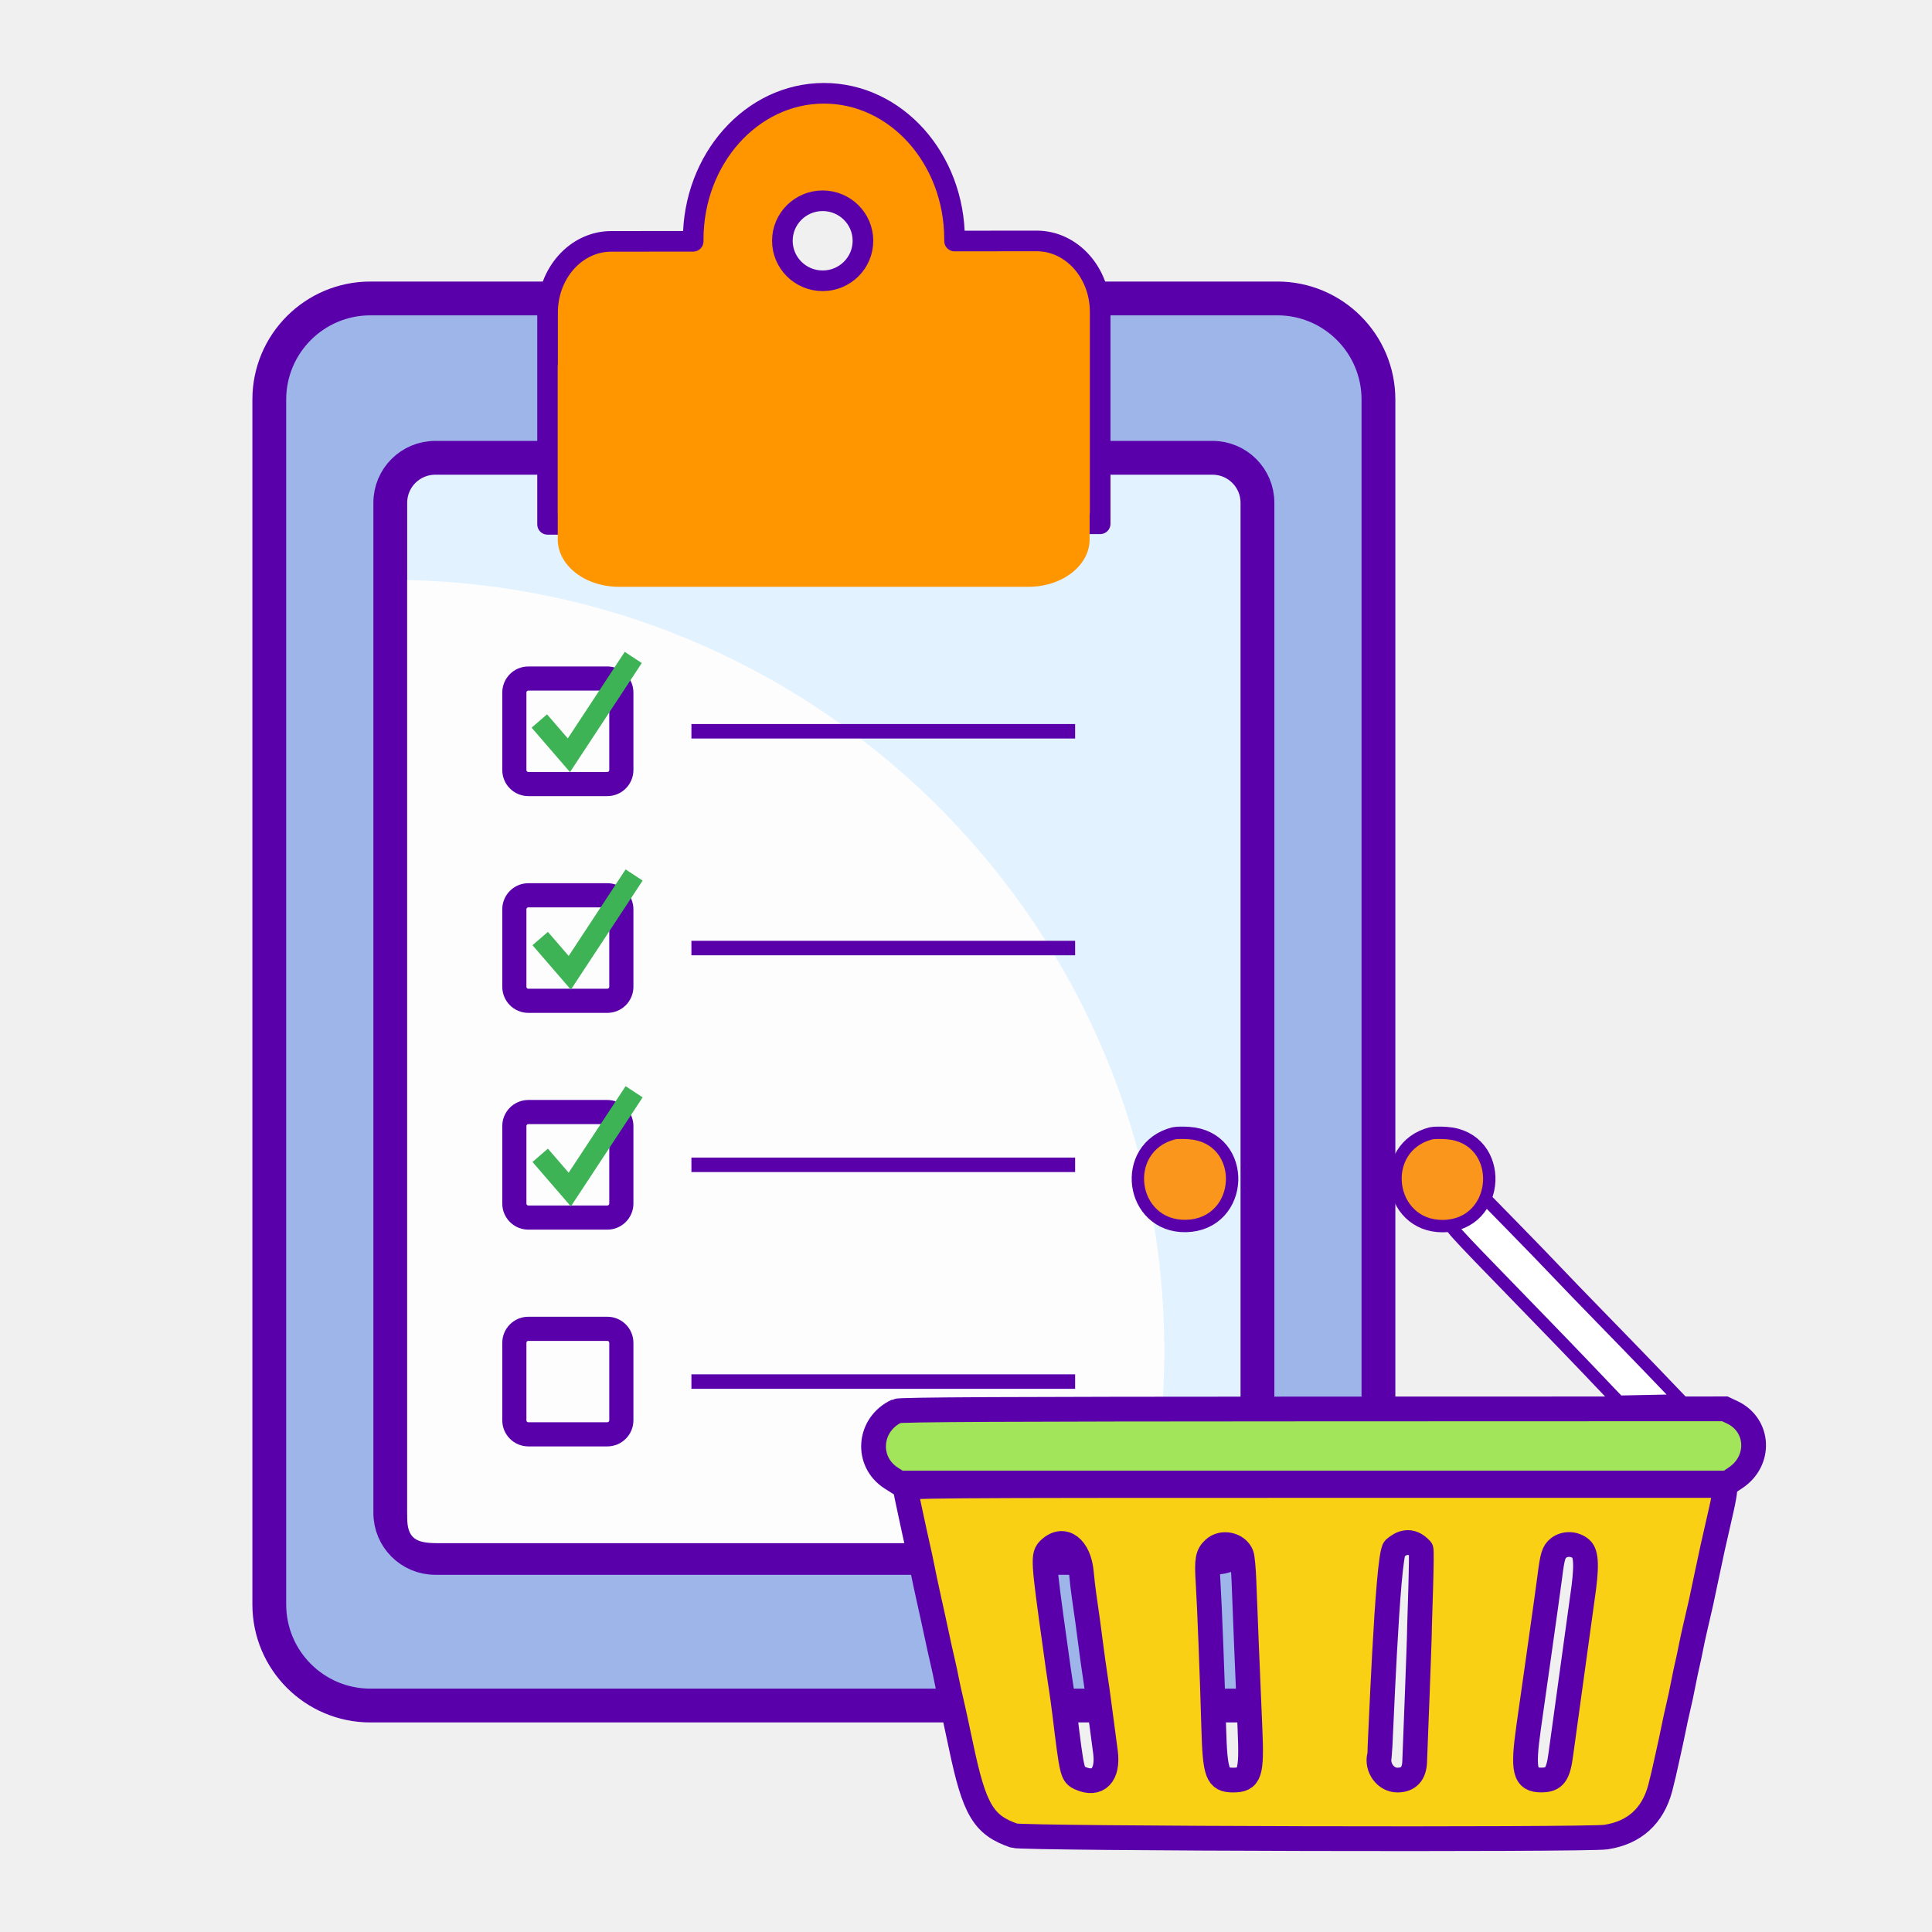
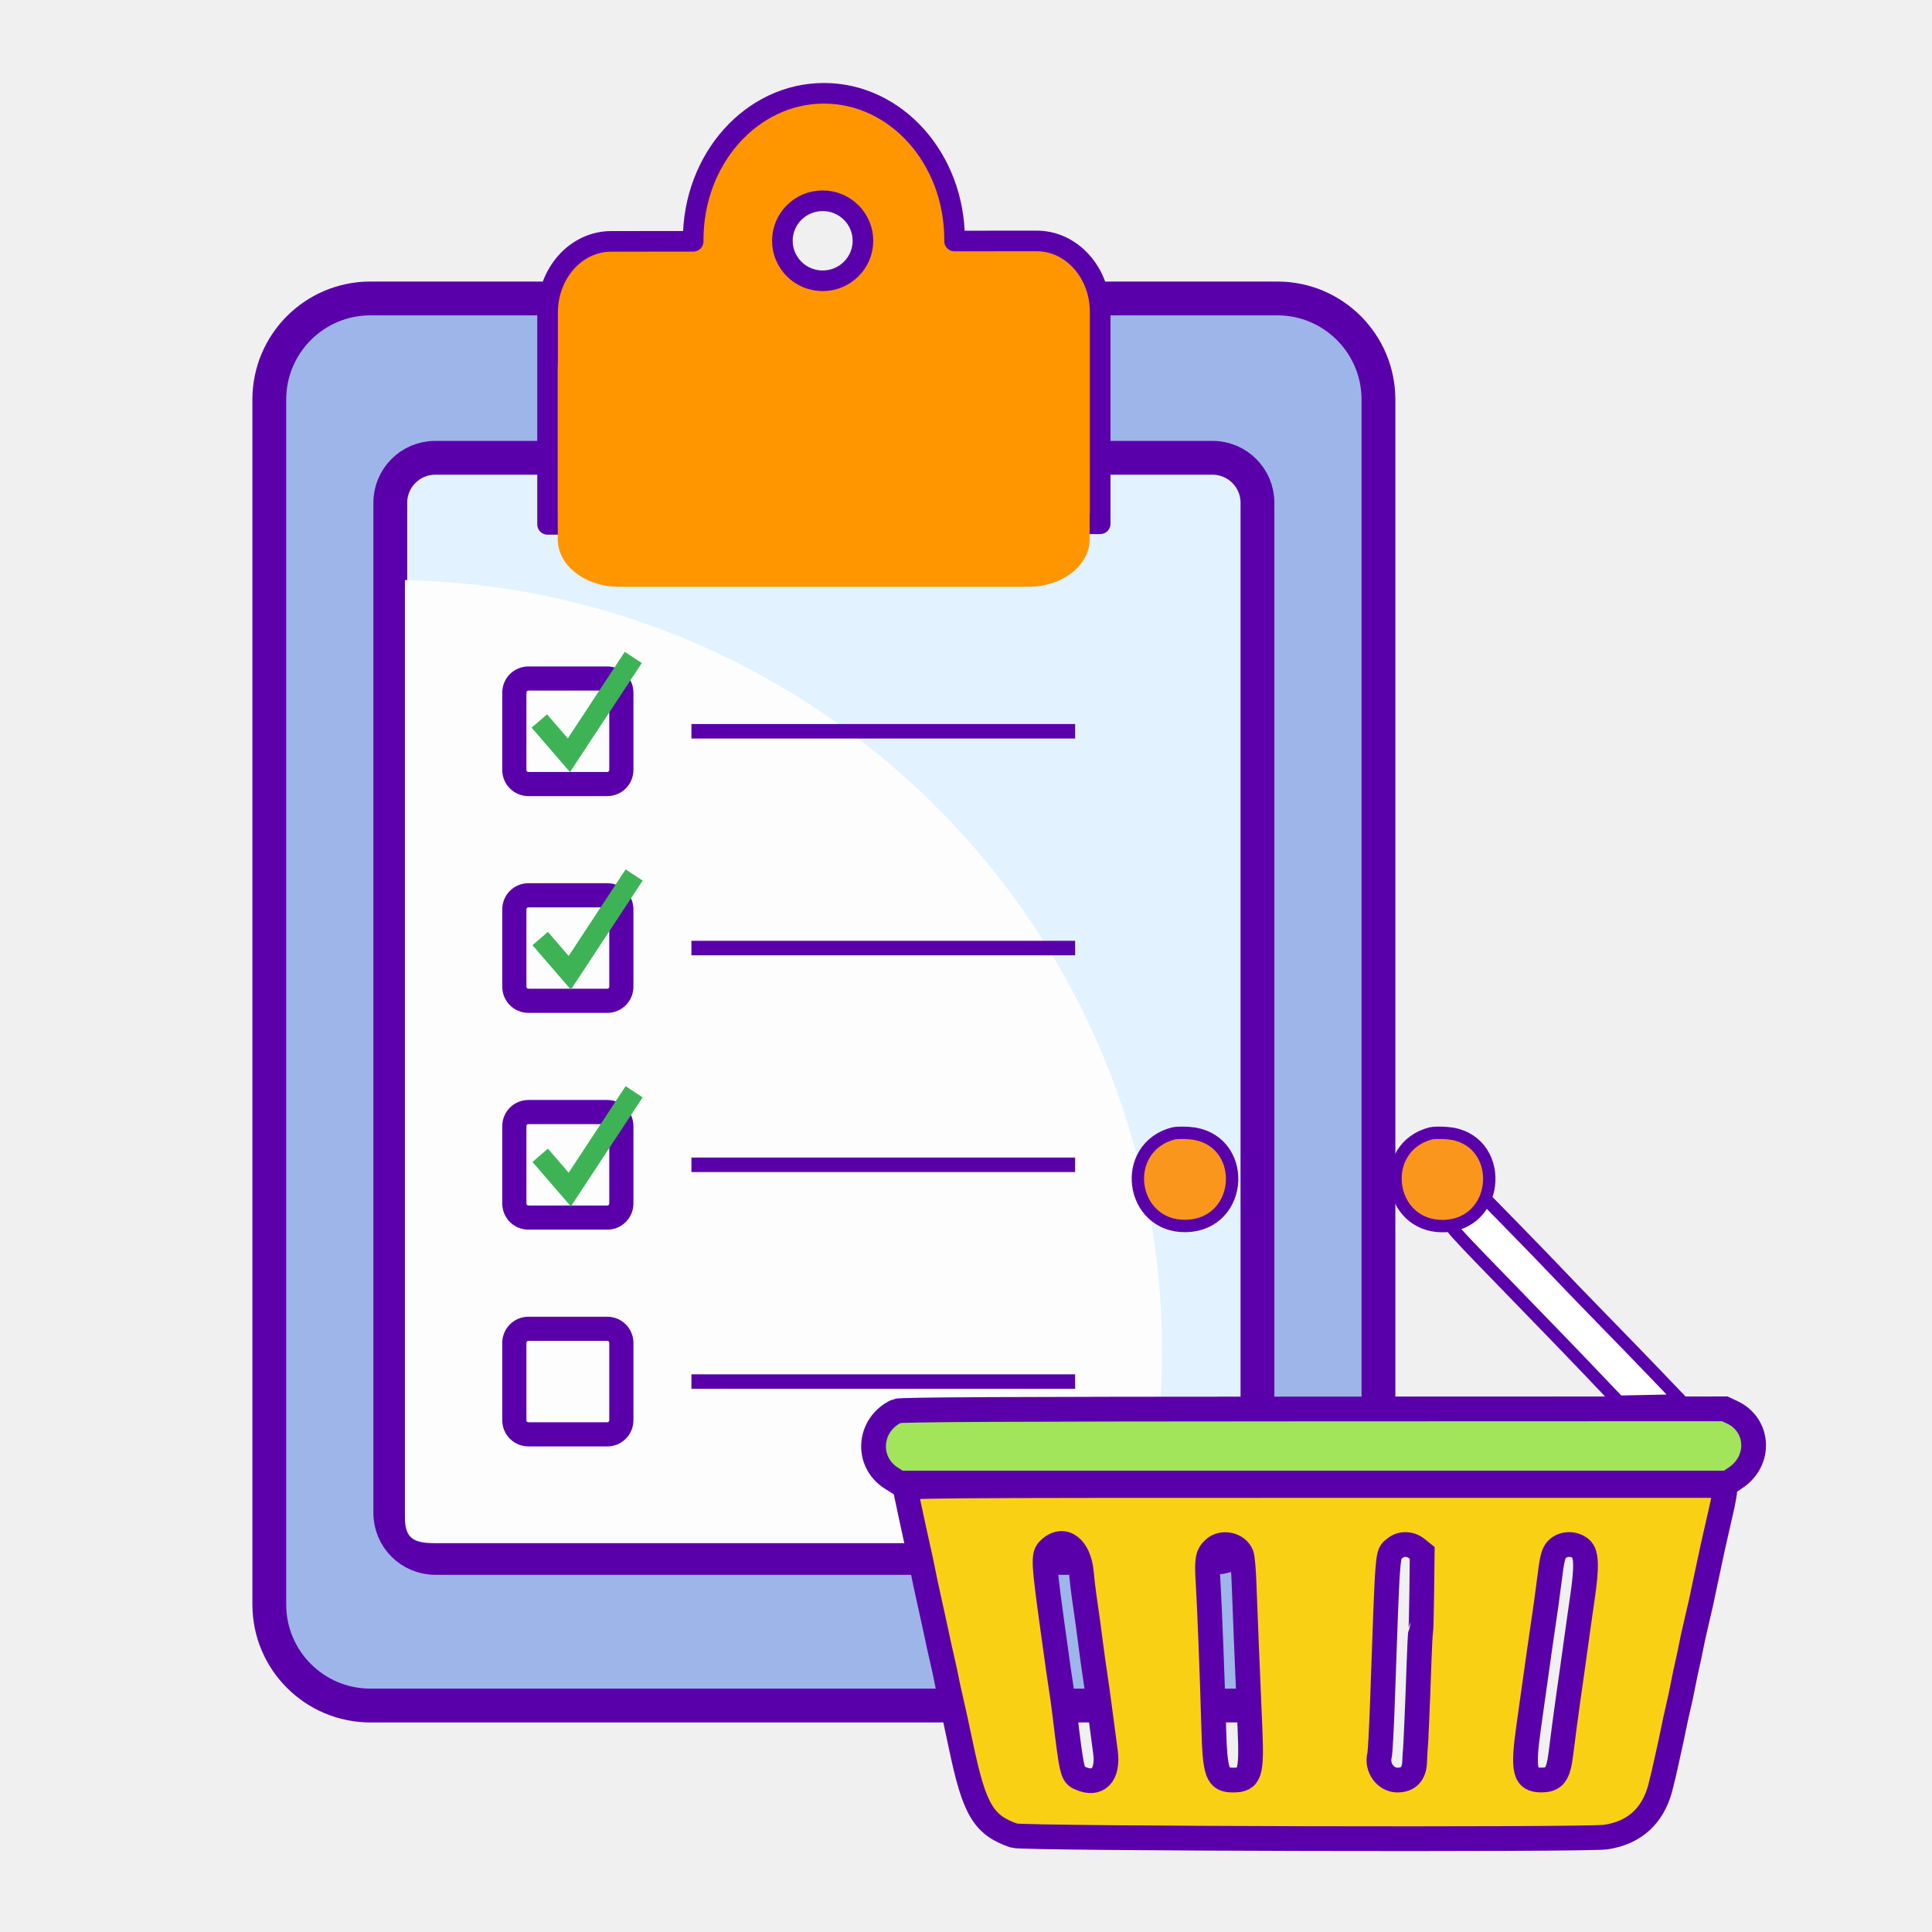
- <svg xmlns="http://www.w3.org/2000/svg" id="svg" version="1.1" width="400" height="400" viewBox="0, 0, 400,400">
+ <svg xmlns="http://www.w3.org/2000/svg" id="svg" width="400" height="400" version="1.1" viewBox="0 0 400 400">
  <g>
    <g>
-       <rect x="55.753" y="61.788" width="229.64" height="291.325" style="stroke-linejoin: round; stroke-width: 7px; stroke-linecap: round; stroke: rgb(90, 0, 171); fill: rgb(158, 181, 233);" rx="20.935" ry="20.935">
-         </rect>
-       <rect x="80.805" y="94.783" width="179.536" height="227.762" style="stroke-linejoin: round; stroke-width: 7px; stroke-linecap: round; stroke: rgb(90, 0, 171); fill: rgb(226, 242, 255);" rx="9.305" ry="9.305">
-         </rect>
-       <path d="M 90.519 319.497 C 86.145 319.497 84.306 318.525 84.306 314.168 L 84.306 120.097 C 171.2 121.982 241.057 192.743 241.057 279.754 C 241.057 293.475 239.321 306.792 236.054 319.497 L 90.519 319.497 Z" style="stroke-linejoin: round; stroke-linecap: round; fill: rgb(253, 253, 253); stroke-width: 6px; stroke: rgba(90, 0, 171, 0); transform-origin: -0.044px 219.797px;">
-         </path>
-       <path d="M 143.151 151.403 L 222.594 151.403 L 143.151 151.403 Z" style="fill: rgb(216, 216, 216); stroke-width: 3px; stroke: rgb(90, 0, 171); transform-box: fill-box; transform-origin: 50% 50%;" transform="matrix(1, 0, 0, 1, 0, -0.000059)">
-         </path>
-       <rect x="106.489" y="140.481" width="22.154" height="21.847" style="fill: rgba(255, 255, 255, 0); stroke: rgb(90, 0, 171); stroke-width: 5px;" rx="2.908" ry="2.908">
-         </rect>
-       <path style="fill: none; stroke-width: 4.217px; stroke: rgb(61, 179, 86);" d="M 111.663 149.275 L 117.787 156.366 L 131.11 136.119">
-         </path>
-       <path d="M 143.151 196.283 L 222.594 196.283 L 143.151 196.283 Z" style="fill: rgb(216, 216, 216); stroke-width: 3px; stroke: rgb(90, 0, 171); transform-box: fill-box; transform-origin: 50% 50%;">
-         </path>
-       <rect x="106.489" y="185.359" width="22.154" height="21.847" style="fill: rgba(255, 255, 255, 0); stroke: rgb(90, 0, 171); stroke-width: 5px;" rx="2.908" ry="2.908">
-         </rect>
-       <path style="fill: none; stroke-width: 4.217px; stroke: rgb(61, 179, 86);" d="M 111.842 194.315 L 117.966 201.406 L 131.289 181.159">
-         </path>
-       <path d="M 143.151 241.161 L 222.594 241.161 L 143.151 241.161 Z" style="fill: rgb(216, 216, 216); stroke-width: 3px; stroke: rgb(90, 0, 171); transform-box: fill-box; transform-origin: 50% 50%;" transform="matrix(1, 0, 0, 1.000001, 0, -0.000117)">
-         </path>
-       <rect x="106.489" y="230.238" width="22.154" height="21.847" style="fill: rgba(255, 255, 255, 0); stroke: rgb(90, 0, 171); stroke-width: 5px;" rx="2.908" ry="2.908">
-         </rect>
-       <path style="fill: none; stroke-width: 4.217px; stroke: rgb(61, 179, 86);" d="M 111.842 239.194 L 117.966 246.285 L 131.289 226.038">
-         </path>
-       <path d="M 143.151 286.04 L 222.594 286.04 L 143.151 286.04 Z" style="fill: rgb(216, 216, 216); stroke-width: 3px; stroke: rgb(90, 0, 171);">
-         </path>
-       <rect x="106.489" y="275.116" width="22.154" height="21.847" style="fill: rgba(255, 255, 255, 0); stroke: rgb(90, 0, 171); stroke-width: 5px;" rx="2.908" ry="2.908">
-         </rect>
+       <rect width="229.64" height="291.325" x="55.753" y="61.788" rx="20.935" ry="20.935" style="stroke-linejoin:round;stroke-width:7px;stroke-linecap:round;stroke:#5a00ab;fill:#9eb5e9" />
+       <rect width="179.536" height="227.762" x="80.805" y="94.783" rx="9.305" ry="9.305" style="stroke-linejoin:round;stroke-width:7px;stroke-linecap:round;stroke:#5a00ab;fill:#e2f2ff" />
+       <path d="M90.047 319.498c-4.374 0-6.213-.972-6.213-5.329V120.098c86.894 1.885 156.751 72.646 156.751 159.657 0 13.721-1.736 27.038-5.003 39.743H90.047Z" style="stroke-linejoin:round;stroke-linecap:round;fill:#fdfdfd;stroke-width:6px;stroke:transparent" />
+       <path d="M143.151 151.403h79.443-79.443Z" style="fill:#d8d8d8;stroke-width:3px;stroke:#5a00ab;transform-box:fill-box;transform-origin:50% 50%" />
+       <rect width="22.154" height="21.847" x="106.489" y="140.481" rx="2.908" ry="2.908" style="fill:transparent;stroke:#5a00ab;stroke-width:5px" />
+       <path d="m111.663 149.275 6.124 7.091 13.323-20.247" style="fill:none;stroke-width:4.217px;stroke:#3db356" />
+       <path d="M143.151 196.283h79.443-79.443Z" style="fill:#d8d8d8;stroke-width:3px;stroke:#5a00ab;transform-box:fill-box;transform-origin:50% 50%" />
+       <rect width="22.154" height="21.847" x="106.489" y="185.359" rx="2.908" ry="2.908" style="fill:transparent;stroke:#5a00ab;stroke-width:5px" />
+       <path d="m111.842 194.315 6.124 7.091 13.323-20.247" style="fill:none;stroke-width:4.217px;stroke:#3db356" />
+       <path d="M143.151 241.161h79.443-79.443Z" style="fill:#d8d8d8;stroke-width:3px;stroke:#5a00ab;transform-box:fill-box;transform-origin:50% 50%" />
+       <rect width="22.154" height="21.847" x="106.489" y="230.238" rx="2.908" ry="2.908" style="fill:transparent;stroke:#5a00ab;stroke-width:5px" />
+       <path d="m111.842 239.194 6.124 7.091 13.323-20.247" style="fill:none;stroke-width:4.217px;stroke:#3db356" />
+       <path d="M143.151 286.04h79.443-79.443Z" style="fill:#d8d8d8;stroke-width:3px;stroke:#5a00ab" />
+       <rect width="22.154" height="21.847" x="106.489" y="275.116" rx="2.908" ry="2.908" style="fill:transparent;stroke:#5a00ab;stroke-width:5px" />
    </g>
-     <g transform="matrix(0.85371, 0, 0, 0.85371, -335.1815, 1.258353)" style="">
-       <path d="M 624.112 56.562 C 624.112 56.571 624.112 56.58 624.112 56.589 C 624.112 56.598 624.112 56.607 624.112 56.615 C 624.112 56.624 624.112 56.632 624.112 56.641 C 624.112 56.65 624.112 56.659 624.112 56.667 C 624.112 56.676 624.112 56.685 624.112 56.693 C 624.112 56.702 624.112 56.711 624.112 56.719 C 624.112 56.728 624.112 56.736 624.112 56.745 C 624.112 56.753 624.112 56.762 624.111 56.77 C 624.111 56.779 624.111 56.788 624.111 56.796 C 624.111 56.805 624.111 56.814 624.111 56.822 C 624.111 56.831 624.111 56.84 624.111 56.848 C 624.111 56.857 624.111 56.866 624.111 56.874 C 624.111 56.883 624.111 56.891 624.111 56.9 C 624.111 56.908 624.11 56.917 624.11 56.926 C 624.11 56.935 624.11 56.943 624.11 56.952 C 624.11 56.961 624.11 56.97 624.11 56.979 L 625.354 56.978 L 626.598 56.977 L 627.842 56.976 L 629.086 56.974 L 630.33 56.973 L 631.575 56.971 L 632.819 56.97 L 634.063 56.968 L 635.308 56.967 L 636.552 56.966 L 637.796 56.965 L 639.04 56.964 L 640.284 56.963 L 641.528 56.961 L 642.772 56.96 L 644.016 56.958 C 644.549 56.958 645.075 56.987 645.593 57.045 C 646.111 57.104 646.622 57.191 647.123 57.305 C 647.625 57.419 648.117 57.561 648.6 57.728 C 649.082 57.895 649.555 58.088 650.015 58.305 C 650.476 58.523 650.926 58.765 651.362 59.03 C 651.799 59.295 652.223 59.583 652.633 59.892 C 653.043 60.202 653.439 60.533 653.819 60.883 C 654.199 61.234 654.564 61.605 654.913 61.994 C 655.262 62.384 655.594 62.792 655.908 63.217 C 656.222 63.643 656.518 64.085 656.795 64.543 C 657.072 65.001 657.33 65.475 657.567 65.963 C 657.804 66.452 658.021 66.954 658.216 67.469 C 658.411 67.985 658.584 68.513 658.734 69.052 C 658.885 69.591 659.012 70.142 659.114 70.703 C 659.217 71.264 659.295 71.835 659.347 72.415 C 659.4 72.994 659.427 73.582 659.427 74.177 L 659.427 87.021 L 659.427 99.865 L 659.427 112.709 L 659.427 125.552 L 651.051 125.561 L 642.675 125.57 L 634.299 125.579 L 625.923 125.588 L 617.548 125.597 L 609.172 125.605 L 600.796 125.614 L 592.42 125.622 L 584.044 125.631 L 575.668 125.64 L 567.292 125.649 L 558.916 125.657 L 550.541 125.666 L 542.165 125.674 L 533.789 125.683 L 525.413 125.691 L 525.413 112.848 L 525.413 100.004 L 525.413 87.16 L 525.413 74.316 C 525.413 73.721 525.44 73.133 525.493 72.554 C 525.545 71.974 525.623 71.403 525.726 70.842 C 525.829 70.281 525.956 69.73 526.106 69.19 C 526.256 68.651 526.429 68.122 526.624 67.606 C 526.819 67.091 527.036 66.588 527.273 66.099 C 527.51 65.611 527.768 65.136 528.045 64.677 C 528.322 64.219 528.618 63.776 528.932 63.35 C 529.247 62.924 529.579 62.515 529.927 62.125 C 530.276 61.735 530.641 61.363 531.021 61.011 C 531.402 60.659 531.798 60.328 532.207 60.017 C 532.617 59.707 533.041 59.419 533.478 59.153 C 533.915 58.887 534.364 58.645 534.825 58.426 C 535.286 58.208 535.759 58.013 536.241 57.845 C 536.724 57.677 537.216 57.534 537.718 57.419 C 538.219 57.304 538.73 57.215 539.248 57.156 C 539.766 57.096 540.292 57.066 540.824 57.065 L 542.068 57.064 L 543.312 57.063 L 544.556 57.062 L 545.8 57.06 L 547.044 57.059 L 548.288 57.057 L 549.532 57.056 L 550.777 57.054 L 552.021 57.053 L 553.265 57.052 L 554.509 57.051 L 555.753 57.049 L 556.997 57.048 L 558.241 57.047 L 559.485 57.046 L 560.729 57.044 C 560.729 57.036 560.729 57.027 560.729 57.018 C 560.729 57.01 560.729 57.001 560.729 56.992 C 560.729 56.983 560.729 56.974 560.728 56.966 C 560.728 56.957 560.728 56.948 560.728 56.939 C 560.728 56.931 560.728 56.922 560.728 56.914 C 560.728 56.905 560.728 56.897 560.728 56.888 C 560.728 56.879 560.728 56.87 560.728 56.862 C 560.728 56.853 560.728 56.845 560.728 56.836 C 560.727 56.828 560.727 56.819 560.727 56.81 C 560.727 56.801 560.727 56.793 560.727 56.784 C 560.727 56.775 560.727 56.766 560.727 56.758 C 560.727 56.749 560.727 56.741 560.727 56.732 C 560.727 56.724 560.727 56.715 560.727 56.706 C 560.727 56.697 560.727 56.689 560.727 56.68 C 560.727 56.672 560.727 56.663 560.727 56.654 C 560.727 56.645 560.727 56.636 560.727 56.627 C 560.727 55.404 560.782 54.195 560.891 53.003 C 560.999 51.812 561.16 50.638 561.371 49.484 C 561.582 48.33 561.843 47.197 562.151 46.086 C 562.46 44.976 562.816 43.89 563.217 42.829 C 563.618 41.769 564.064 40.734 564.552 39.729 C 565.04 38.724 565.57 37.749 566.14 36.805 C 566.709 35.862 567.318 34.951 567.964 34.075 C 568.61 33.199 569.293 32.358 570.01 31.555 C 570.727 30.753 571.478 29.988 572.26 29.265 C 573.043 28.542 573.857 27.861 574.7 27.223 C 575.543 26.585 576.415 25.992 577.313 25.445 C 578.211 24.899 579.136 24.4 580.084 23.95 C 581.031 23.501 582.003 23.101 582.995 22.755 C 583.987 22.408 585 22.115 586.032 21.878 C 587.063 21.641 588.113 21.459 589.179 21.337 C 590.244 21.215 591.325 21.152 592.419 21.151 C 593.513 21.15 594.594 21.211 595.659 21.331 C 596.725 21.451 597.774 21.63 598.806 21.865 C 599.837 22.1 600.851 22.391 601.843 22.735 C 602.835 23.079 603.807 23.477 604.755 23.924 C 605.702 24.372 606.627 24.869 607.525 25.414 C 608.423 25.958 609.295 26.55 610.138 27.186 C 610.981 27.822 611.795 28.502 612.578 29.224 C 613.361 29.945 614.112 30.708 614.829 31.509 C 615.545 32.31 616.228 33.149 616.874 34.024 C 617.519 34.899 618.128 35.809 618.698 36.751 C 619.267 37.693 619.797 38.668 620.285 39.671 C 620.773 40.675 621.219 41.709 621.62 42.768 C 622.021 43.828 622.377 44.914 622.686 46.024 C 622.995 47.134 623.256 48.267 623.468 49.42 C 623.679 50.574 623.84 51.747 623.948 52.939 C 624.056 54.13 624.112 55.339 624.112 56.562 Z M 592.127 47.213 C 590.778 47.213 589.493 47.485 588.324 47.976 C 587.156 48.467 586.103 49.177 585.219 50.055 C 584.335 50.933 583.619 51.979 583.125 53.14 C 582.63 54.301 582.357 55.578 582.357 56.918 C 582.357 58.258 582.63 59.535 583.125 60.696 C 583.619 61.857 584.335 62.902 585.219 63.78 C 586.103 64.658 587.156 65.369 588.324 65.86 C 589.493 66.351 590.778 66.622 592.127 66.622 C 593.476 66.622 594.761 66.351 595.93 65.86 C 597.099 65.369 598.152 64.658 599.036 63.78 C 599.92 62.902 600.635 61.857 601.129 60.696 C 601.624 59.535 601.897 58.258 601.897 56.918 C 601.897 55.578 601.624 54.301 601.129 53.14 C 600.635 51.979 599.92 50.933 599.036 50.055 C 598.152 49.177 597.099 48.467 595.93 47.976 C 594.761 47.485 593.476 47.213 592.127 47.213 Z" style="stroke-width: 5px; stroke: rgb(90, 0, 171); fill: rgb(255, 150, 0); stroke-linejoin: round;">
-         </path>
-       <path d="M 542.715 76.203 L 642.041 76.203 C 650.231 76.203 656.873 81.354 656.873 87.709 L 656.873 129.328 C 656.873 135.682 650.231 140.835 642.041 140.835 L 542.715 140.835 C 534.524 140.835 527.882 135.682 527.882 129.328 L 527.882 87.709 C 527.882 81.354 534.524 76.203 542.715 76.203 Z" style="fill: rgb(255, 150, 0); stroke: rgba(0, 0, 0, 0);">
-         </path>
-       <text style="fill: rgb(255, 150, 0); font-family: Arial, sans-serif; font-size: 15.2px; line-height: 24.364px; text-anchor: middle; white-space: pre;" x="592.377" y="113.802" />
+     <g transform="translate(-335.181 1.258) scale(.85371)">
+       <path d="M624.112 56.562v.183l-.001.025v.13l-.001.026v.053l1.244-.001 1.244-.001 1.244-.001 1.244-.002 1.244-.001 1.245-.002 1.244-.001 1.244-.002 1.245-.001 1.244-.001 1.244-.001 1.244-.001 1.244-.001 1.244-.002 1.244-.001 1.244-.002c.533 0 1.059.029 1.577.087a14.078 14.078 0 0 1 5.769 1.985 15.254 15.254 0 0 1 2.457 1.853 16.632 16.632 0 0 1 2.976 3.66 17.611 17.611 0 0 1 1.421 2.926 18.533 18.533 0 0 1 .898 3.234 19.331 19.331 0 0 1 .313 3.474v51.375l-8.376.009-8.376.009-8.376.009-8.376.009-8.375.009-8.376.008-8.376.009-8.376.008-8.376.009-8.376.009-8.376.009-8.376.008-8.375.009-8.376.008-8.376.009-8.376.008V74.316a19.331 19.331 0 0 1 .693-5.126 18.555 18.555 0 0 1 1.167-3.091 17.503 17.503 0 0 1 1.659-2.749 16.68 16.68 0 0 1 2.089-2.339 15.277 15.277 0 0 1 2.457-1.858 14.41 14.41 0 0 1 2.763-1.308 14.029 14.029 0 0 1 3.007-.689c.518-.06 1.044-.09 1.576-.091l1.244-.001 1.244-.001 1.244-.001 1.244-.002 1.244-.001 1.244-.002 1.244-.001 1.245-.002 1.244-.001 1.244-.001 1.244-.001 1.244-.002 1.244-.001 1.244-.001 1.244-.001 1.244-.002v-.052l-.001-.026v-.13l-.001-.026v-.183a39.794 39.794 0 0 1 .644-7.143 38.146 38.146 0 0 1 1.846-6.655c.401-1.06.847-2.095 1.335-3.1a36.496 36.496 0 0 1 1.588-2.924 35.51 35.51 0 0 1 1.824-2.73 34.747 34.747 0 0 1 2.046-2.52 33.79 33.79 0 0 1 2.25-2.29 32.562 32.562 0 0 1 2.44-2.042 30.553 30.553 0 0 1 5.384-3.273 29.393 29.393 0 0 1 2.911-1.195 28.544 28.544 0 0 1 6.184-1.418 28.69 28.69 0 0 1 12.664 1.398c.992.344 1.964.742 2.912 1.189.947.448 1.872.945 2.77 1.49.898.544 1.77 1.136 2.613 1.772a32.269 32.269 0 0 1 2.44 2.038 33.263 33.263 0 0 1 2.251 2.285c.716.801 1.399 1.64 2.045 2.515a36.044 36.044 0 0 1 3.411 5.647 37.31 37.31 0 0 1 2.401 6.353 38.877 38.877 0 0 1 1.262 6.915c.108 1.191.164 2.4.164 3.623Zm-31.985-9.349a9.798 9.798 0 0 0-3.803.763 9.795 9.795 0 0 0-3.105 2.079 9.712 9.712 0 0 0-2.094 3.085 9.61 9.61 0 0 0-.768 3.778c0 1.34.273 2.617.768 3.778a9.708 9.708 0 0 0 2.094 3.084 9.798 9.798 0 0 0 3.105 2.08 9.798 9.798 0 0 0 3.803.762 9.798 9.798 0 0 0 3.803-.762 9.791 9.791 0 0 0 3.106-2.08 9.705 9.705 0 0 0 2.093-3.084 9.61 9.61 0 0 0 .768-3.778 9.61 9.61 0 0 0-.768-3.778 9.71 9.71 0 0 0-2.093-3.085 9.788 9.788 0 0 0-6.909-2.842Z" style="stroke-width:5px;stroke:#5a00ab;fill:#ff9600;stroke-linejoin:round" />
+       <path d="M542.715 76.203h99.326c8.19 0 14.832 5.151 14.832 11.506v41.619c0 6.354-6.642 11.507-14.832 11.507h-99.326c-8.191 0-14.833-5.153-14.833-11.507V87.709c0-6.355 6.642-11.506 14.833-11.506Z" style="fill:#ff9600;stroke:transparent" />
    </g>
  </g>
-   <g transform="matrix(0.85371, 0, 0, 0.85371, -661.2639, 64.7843)" style="">
-     <path id="path-3" d="M 1093.548 284.369 L 1192.885 284.369 L 1192.885 285.435 C 1192.885 286.02 1192.491 288.212 1192.009 290.304 C 1190.185 298.226 1189.434 301.627 1188.348 306.877 C 1187.22 312.341 1187 313.335 1185.725 318.735 C 1185.338 320.377 1184.852 322.617 1184.647 323.713 C 1184.44 324.808 1184.063 326.582 1183.81 327.653 C 1183.556 328.724 1183.164 330.575 1182.94 331.765 C 1182.493 334.133 1181.906 336.87 1181.266 339.556 C 1181.04 340.508 1180.725 341.969 1180.567 342.802 C 1180.41 343.636 1180.083 345.194 1179.843 346.265 C 1179.603 347.336 1179.238 348.992 1179.034 349.944 C 1178.333 353.205 1177.68 356.005 1177.218 357.735 C 1175.401 364.545 1170.935 368.58 1164.045 369.638 C 1159.433 370.347 1022.65 370.02 1020.539 369.295 C 1013.076 366.735 1010.88 363.035 1007.638 347.564 C 1006.665 342.921 1005.567 337.878 1005.198 336.354 C 1004.829 334.832 1004.358 332.689 1004.153 331.593 C 1003.946 330.498 1003.593 328.822 1003.367 327.869 C 1002.896 325.89 1002.086 322.229 1001.522 319.537 C 1001.31 318.525 1000.942 316.821 1000.704 315.75 C 1000.466 314.679 1000.076 312.926 999.838 311.854 C 999.169 308.845 998.663 306.447 998.148 303.847 C 997.888 302.537 997.471 300.59 997.218 299.518 C 996.967 298.447 996.598 296.791 996.399 295.839 C 996.2 294.887 995.802 293.037 995.513 291.727 C 994.439 286.84 994.248 285.866 994.23 285.126 C 994.212 284.407 999.222 284.369 1093.548 284.369 Z M 1029.139 299.739 C 1027.453 301.302 1027.499 302.06 1030.57 323.999 C 1030.804 325.665 1031.114 327.905 1031.261 328.976 C 1031.407 330.048 1031.714 332.093 1031.94 333.521 C 1032.167 334.95 1032.554 337.774 1032.801 339.797 C 1034.554 354.169 1034.628 354.477 1036.503 355.332 C 1040.809 357.294 1043.422 354.61 1042.668 348.999 C 1042.137 345.05 1041.435 339.75 1040.989 336.335 C 1040.788 334.787 1040.399 332.06 1040.125 330.275 C 1039.851 328.489 1039.429 325.47 1039.187 323.566 C 1038.651 319.35 1038.119 315.469 1037.526 311.446 C 1037.28 309.78 1036.97 307.15 1036.839 305.603 C 1036.314 299.417 1032.566 296.563 1029.139 299.739 Z M 1068.979 299.723 C 1067.423 301.164 1067.211 302.394 1067.562 307.938 C 1067.905 313.365 1068.58 330.715 1068.926 343.044 C 1069.242 354.309 1069.794 355.812 1073.616 355.812 C 1077.68 355.812 1078.188 354.289 1077.721 343.477 C 1077.146 330.156 1076.477 313.763 1076.263 307.726 C 1076.156 304.728 1075.886 301.791 1075.661 301.201 C 1074.702 298.68 1070.991 297.859 1068.979 299.723 Z M 1112.793 299.652 C 1110.996 301.214 1109.296 349.203 1109.133 349.853 C 1108.403 352.775 1110.608 355.812 1113.46 355.812 C 1116.149 355.812 1117.569 354.291 1117.658 351.316 C 1117.694 350.099 1118.865 320.951 1118.834 318.696 C 1118.827 318.29 1119.512 299.642 1119.183 299.861 C 1116.637 297.08 1114.289 298.352 1112.793 299.652 Z M 1152.55 299.53 C 1151.382 300.45 1151.055 301.51 1150.448 306.361 C 1149.916 310.614 1145.558 341.139 1145.29 343.044 C 1143.805 353.578 1144.356 355.829 1148.413 355.798 C 1151.54 355.776 1152.473 354.512 1153.124 349.414 C 1153.359 347.577 1158.095 313.21 1158.326 311.663 C 1159.434 304.228 1159.342 300.895 1157.997 299.739 C 1156.462 298.419 1154.079 298.328 1152.55 299.53 Z" fill="#fad014" fill-rule="evenodd" style="stroke: rgb(90, 0, 171); stroke-width: 6px;">
-       </path>
-     <path id="path-2" d="M 1008.987 261 C 1007.717 259.671 1006.502 258.584 1006.287 258.584 C 1004.866 258.584 1004.897 258.549 1023.136 239.784 C 1029.658 233.074 1036.591 225.896 1038.544 223.832 C 1040.496 221.768 1042.942 219.198 1043.979 218.121 L 1045.864 216.161 L 1051.355 216.273 L 1056.847 216.384 L 1052.27 221.159 C 1049.753 223.785 1044.256 229.455 1040.053 233.759 C 1035.851 238.063 1030.901 243.187 1029.053 245.146 C 1027.206 247.104 1022.454 252.017 1018.494 256.061 L 1011.294 263.415 L 1008.987 261" fill-rule="evenodd" style="stroke-width: 6px; paint-order: stroke; stroke: rgb(90, 0, 171); fill: rgb(255, 255, 255); transform-box: fill-box; transform-origin: 50% 50%;" transform="matrix(-1, 0, 0, -1, -0.000117, 0.000016)">
-       </path>
-     <path id="path-5" d="M 1130.889 217.701 C 1129.619 219.03 1128.404 220.117 1128.189 220.117 C 1126.768 220.117 1126.799 220.152 1145.038 238.917 C 1151.56 245.627 1158.493 252.805 1160.446 254.869 C 1162.398 256.933 1164.844 259.503 1165.881 260.58 L 1167.766 262.54 L 1173.257 262.428 L 1178.749 262.317 L 1174.172 257.542 C 1171.655 254.916 1166.158 249.246 1161.955 244.942 C 1157.753 240.638 1152.803 235.514 1150.955 233.555 C 1149.108 231.597 1144.356 226.684 1140.396 222.64 L 1133.196 215.286 L 1130.889 217.701" fill-rule="evenodd" style="stroke-width: 6px; paint-order: stroke; stroke: rgb(90, 0, 171); fill: rgb(255, 255, 255); transform-origin: 1153.19px 238.913px;">
-       </path>
-     <path id="path5" d="M 1059.54 200.437 C 1048.101 203.371 1050.339 220.157 1062.14 219.94 C 1074.686 219.71 1075.338 201.208 1062.829 200.394 C 1061.46 200.305 1059.98 200.324 1059.54 200.437 M 1121.94 200.437 C 1110.694 203.321 1112.779 219.966 1124.387 219.966 C 1136.948 219.966 1137.809 201.222 1125.287 200.399 C 1123.886 200.307 1122.38 200.324 1121.94 200.437" fill="#fb961d" fill-rule="evenodd" style="stroke-width: 6px; stroke: rgb(90, 0, 171); paint-order: stroke;">
-       </path>
-     <path id="path6" d="M 992.068 266.315 C 985.162 269.544 984.439 278.592 990.766 282.604 L 992.625 283.783 L 1093.101 283.783 L 1193.578 283.783 L 1195.512 282.483 C 1201.663 278.349 1201.203 269.697 1194.668 266.625 L 1192.877 265.783 L 1092.972 265.815 C 1017.647 265.84 992.822 265.963 992.068 266.315" fill-rule="evenodd" style="stroke: rgb(90, 0, 171); stroke-width: 6px; fill: rgb(162, 229, 90);">
-       </path>
+   <g transform="translate(-661.264 64.784) scale(.85371)">
+     <path id="path-3" fill="#fad014" fill-rule="evenodd" d="M1093.548 284.369h99.337v1.066c0 .585-.394 2.777-.876 4.869-1.824 7.922-2.575 11.323-3.661 16.573-1.128 5.464-1.348 6.458-2.623 11.858a137.792 137.792 0 0 0-1.078 4.978 108.206 108.206 0 0 1-.837 3.94 109.05 109.05 0 0 0-.87 4.112 173.49 173.49 0 0 1-1.674 7.791 88.647 88.647 0 0 0-.699 3.246c-.157.834-.484 2.392-.724 3.463-.24 1.071-.605 2.727-.809 3.679-.701 3.261-1.354 6.061-1.816 7.791-1.817 6.81-6.283 10.845-13.173 11.903-4.612.709-141.395.382-143.506-.343-7.463-2.56-9.659-6.26-12.901-21.731-.973-4.643-2.071-9.686-2.44-11.21-.369-1.522-.84-3.665-1.045-4.761-.207-1.095-.56-2.771-.786-3.724a381.695 381.695 0 0 1-1.845-8.332c-.212-1.012-.58-2.716-.818-3.787l-.866-3.896a336.606 336.606 0 0 1-1.69-8.007c-.26-1.31-.677-3.257-.93-4.329-.251-1.071-.62-2.727-.819-3.679-.199-.952-.597-2.802-.886-4.112-1.074-4.887-1.265-5.861-1.283-6.601-.018-.719 4.992-.757 99.318-.757Zm-64.409 15.37c-1.686 1.563-1.64 2.321 1.431 24.26.234 1.666.544 3.906.691 4.977.146 1.072.453 3.117.679 4.545.227 1.429.614 4.253.861 6.276 1.753 14.372 1.827 14.68 3.702 15.535 4.306 1.962 6.919-.722 6.165-6.333-.531-3.949-1.233-9.249-1.679-12.664-.201-1.548-.59-4.275-.864-6.06a318.44 318.44 0 0 1-.938-6.709 603.304 603.304 0 0 0-1.661-12.12 114.997 114.997 0 0 1-.687-5.843c-.525-6.186-4.273-9.04-7.7-5.864Zm39.84-.016c-1.556 1.441-1.768 2.671-1.417 8.215.343 5.427 1.018 22.777 1.364 35.106.316 11.265.868 12.768 4.69 12.768 4.064 0 4.572-1.523 4.105-12.335-.575-13.321-1.244-29.714-1.458-35.751-.107-2.998-.377-5.935-.602-6.525-.959-2.521-4.67-3.342-6.682-1.478Zm43.814-.071c-1.797 1.562-1.611-.802-2.977 37.981-.213 6.071-.52 11.57-.683 12.22-.73 2.922 1.475 5.959 4.327 5.959 2.689 0 4.109-1.521 4.198-4.496.036-1.217.1-2.407.141-2.645.118-.672.613-12.15.898-20.762.142-4.276.328-7.889.414-8.029.087-.14.206-4.509.266-9.709l.108-9.456-1.272-1.016c-1.657-1.326-3.924-1.347-5.42-.047Zm39.757-.122c-1.168.92-1.495 1.98-2.102 6.831-.532 4.253-1.23 9.307-1.718 12.444a419.54 419.54 0 0 0-.85 5.843c-.245 1.785-.635 4.561-.867 6.168-.231 1.607-.604 4.236-.828 5.843-.224 1.607-.627 4.48-.895 6.385-1.485 10.534-.934 12.785 3.123 12.754 3.127-.022 4.06-1.286 4.711-6.384.235-1.837.598-4.704.807-6.37.21-1.667.607-4.588.885-6.493.628-4.316 1.303-9.131 2.628-18.72.255-1.845.651-4.621.882-6.168 1.108-7.435 1.016-10.768-.329-11.924-1.535-1.32-3.918-1.411-5.447-.209Z" style="stroke:#5a00ab;stroke-width:6px" />
+     <path id="path-2" fill-rule="evenodd" d="M1008.987 259.829c-1.27-1.329-2.485-2.416-2.7-2.416-1.421 0-1.39-.035 16.849-18.8 6.522-6.71 13.455-13.888 15.408-15.952 1.952-2.064 4.398-4.634 5.435-5.711l1.885-1.96 5.491.112 5.492.111-4.577 4.775a2398.628 2398.628 0 0 1-12.217 12.6c-4.202 4.304-9.152 9.428-11 11.387-1.847 1.958-6.599 6.871-10.559 10.915l-7.2 7.354-2.307-2.415" style="stroke-width:6px;paint-order:stroke;stroke:#5a00ab;fill:#fff;transform-box:fill-box;transform-origin:50% 50%" transform="rotate(180 0 0)" />
+     <path id="path-5" fill-rule="evenodd" d="M1130.889 217.701c-1.27 1.329-2.485 2.416-2.7 2.416-1.421 0-1.39.035 16.849 18.8 6.522 6.71 13.455 13.888 15.408 15.952 1.952 2.064 4.398 4.634 5.435 5.711l1.885 1.96 5.491-.112 5.492-.111-4.577-4.775a2398.628 2398.628 0 0 0-12.217-12.6c-4.202-4.304-9.152-9.428-11-11.387-1.847-1.958-6.599-6.871-10.559-10.915l-7.2-7.354-2.307 2.415" style="stroke-width:6px;paint-order:stroke;stroke:#5a00ab;fill:#fff;transform-origin:1153.19px 238.913px" />
+     <path id="path5" fill="#fb961d" fill-rule="evenodd" d="M1059.54 200.437c-11.439 2.934-9.201 19.72 2.6 19.503 12.546-.23 13.198-18.732.689-19.546-1.369-.089-2.849-.07-3.289.043m62.4 0c-11.246 2.884-9.161 19.529 2.447 19.529 12.561 0 13.422-18.744.9-19.567-1.401-.092-2.907-.075-3.347.038" style="stroke-width:6px;stroke:#5a00ab;paint-order:stroke" />
+     <path id="path6" fill-rule="evenodd" d="M992.068 266.315c-6.906 3.229-7.629 12.277-1.302 16.289l1.859 1.179h200.953l1.934-1.3c6.151-4.134 5.691-12.786-.844-15.858l-1.791-.842-99.905.032c-75.325.025-100.15.148-100.904.5" style="stroke:#5a00ab;stroke-width:6px;fill:#a2e55a" />
  </g>
-   <g transform="matrix(0.016767, 0.023698, -0.027194, 0.019242, -5141.509, -2852.643)" id="g12" style="transform-origin: 5331.75px 3044.09px;">
-     <path id="path220" style="fill: rgb(225, 162, 93); fill-opacity: 1; fill-rule: evenodd; stroke: none;" d="m 5018.31,4454.89 313.43,443.57 313.45,-443.57 z" />
-     <path id="path222" style="fill:#d7924b;fill-opacity:1;fill-rule:evenodd;stroke:none" d="m 5331.74,4898.46 156.74,-307.81 v -194.93 l 156.71,59.17 -313.45,443.57" />
-     <path id="path224" style="fill-opacity: 1; fill-rule: evenodd; stroke: none; fill: rgb(56, 144, 75);" d="M 5645.19,4454.89 V 1325.5 h -626.88 v 3129.39 c 52.24,9.73 104.47,42.14 156.72,135.76 95.9,-54.4 198.91,-63.62 313.45,0 43.94,-76.97 94.1,-130.22 156.71,-135.76" />
-     <path id="path226" style="fill-opacity: 1; fill-rule: evenodd; stroke: none; fill: rgb(60, 168, 83);" d="M 5645.19,4454.89 V 1325.5 l -156.71,135.73 v 3129.42 c 43.94,-76.97 94.1,-130.22 156.71,-135.76" />
-     <path id="path228" style="fill-opacity: 1; fill-rule: evenodd; stroke: none; fill: rgb(61, 179, 86);" d="m 5175.03,4590.65 c 95.9,-54.4 198.91,-63.62 313.45,0 V 1461.23 h -313.45 v 3129.42" />
-     <path id="path230" style="fill: rgb(225, 162, 93); fill-opacity: 1; fill-rule: evenodd; stroke: none;" d="m 5018.31,1325.5 78.35,67.86 78.37,67.87 h 313.45 l 78.35,-67.87 78.36,-67.86 -78.36,-67.88 -78.35,-67.9 h -156.74 -156.71 l -78.37,67.9 -78.35,67.88" />
-     <path id="path232" style="fill-opacity: 1; fill-rule: evenodd; stroke: none; fill: rgb(61, 179, 86);" d="m 5331.74,1382.56 c 80.39,0 145.57,-25.56 145.57,-57.06 0,-31.51 -65.18,-57.06 -145.57,-57.06 -80.38,0 -145.55,25.55 -145.55,57.06 0,31.5 65.17,57.06 145.55,57.06" />
-     <path id="path234" style="fill-opacity: 1; fill-rule: evenodd; stroke: none; fill: rgb(61, 179, 86);" d="m 5234.52,4760.89 97.22,137.57 97.22,-137.57 c -63.25,36.04 -128.08,35.35 -194.44,0" />
-     <path id="path236" style="fill-opacity: 1; fill-rule: evenodd; stroke: none; fill: rgb(60, 168, 83);" d="m 5331.74,4898.46 97.22,-137.57 c -11.77,6.7 -23.59,12.13 -35.46,16.32 l -61.76,121.25" />
+   <g id="g12" style="transform-origin:5331.75px 3044.09px" transform="matrix(.01677 .0237 -.0272 .01924 -5141.509 -2852.643)">
+     <path id="path220" d="m5018.31 4454.89 313.43 443.57 313.45-443.57z" style="fill:#e1a25d;fill-opacity:1;fill-rule:evenodd;stroke:none" />
+     <path id="path222" d="m5331.74 4898.46 156.74-307.81v-194.93l156.71 59.17-313.45 443.57" style="fill:#d7924b;fill-opacity:1;fill-rule:evenodd;stroke:none" />
+     <path id="path224" d="M5645.19 4454.89V1325.5h-626.88v3129.39c52.24 9.73 104.47 42.14 156.72 135.76 95.9-54.4 198.91-63.62 313.45 0 43.94-76.97 94.1-130.22 156.71-135.76" style="fill-opacity:1;fill-rule:evenodd;stroke:none;fill:#38904b" />
+     <path id="path226" d="M5645.19 4454.89V1325.5l-156.71 135.73v3129.42c43.94-76.97 94.1-130.22 156.71-135.76" style="fill-opacity:1;fill-rule:evenodd;stroke:none;fill:#3ca853" />
+     <path id="path228" d="M5175.03 4590.65c95.9-54.4 198.91-63.62 313.45 0V1461.23h-313.45v3129.42" style="fill-opacity:1;fill-rule:evenodd;stroke:none;fill:#3db356" />
+     <path id="path230" d="m5018.31 1325.5 78.35 67.86 78.37 67.87h313.45l78.35-67.87 78.36-67.86-78.36-67.88-78.35-67.9H5175.03l-78.37 67.9-78.35 67.88" style="fill:#e1a25d;fill-opacity:1;fill-rule:evenodd;stroke:none" />
+     <path id="path232" d="M5331.74 1382.56c80.39 0 145.57-25.56 145.57-57.06 0-31.51-65.18-57.06-145.57-57.06-80.38 0-145.55 25.55-145.55 57.06 0 31.5 65.17 57.06 145.55 57.06" style="fill-opacity:1;fill-rule:evenodd;stroke:none;fill:#3db356" />
+     <path id="path234" d="m5234.52 4760.89 97.22 137.57 97.22-137.57c-63.25 36.04-128.08 35.35-194.44 0" style="fill-opacity:1;fill-rule:evenodd;stroke:none;fill:#3db356" />
+     <path id="path236" d="m5331.74 4898.46 97.22-137.57c-11.77 6.7-23.59 12.13-35.46 16.32l-61.76 121.25" style="fill-opacity:1;fill-rule:evenodd;stroke:none;fill:#3ca853" />
  </g>
</svg>
